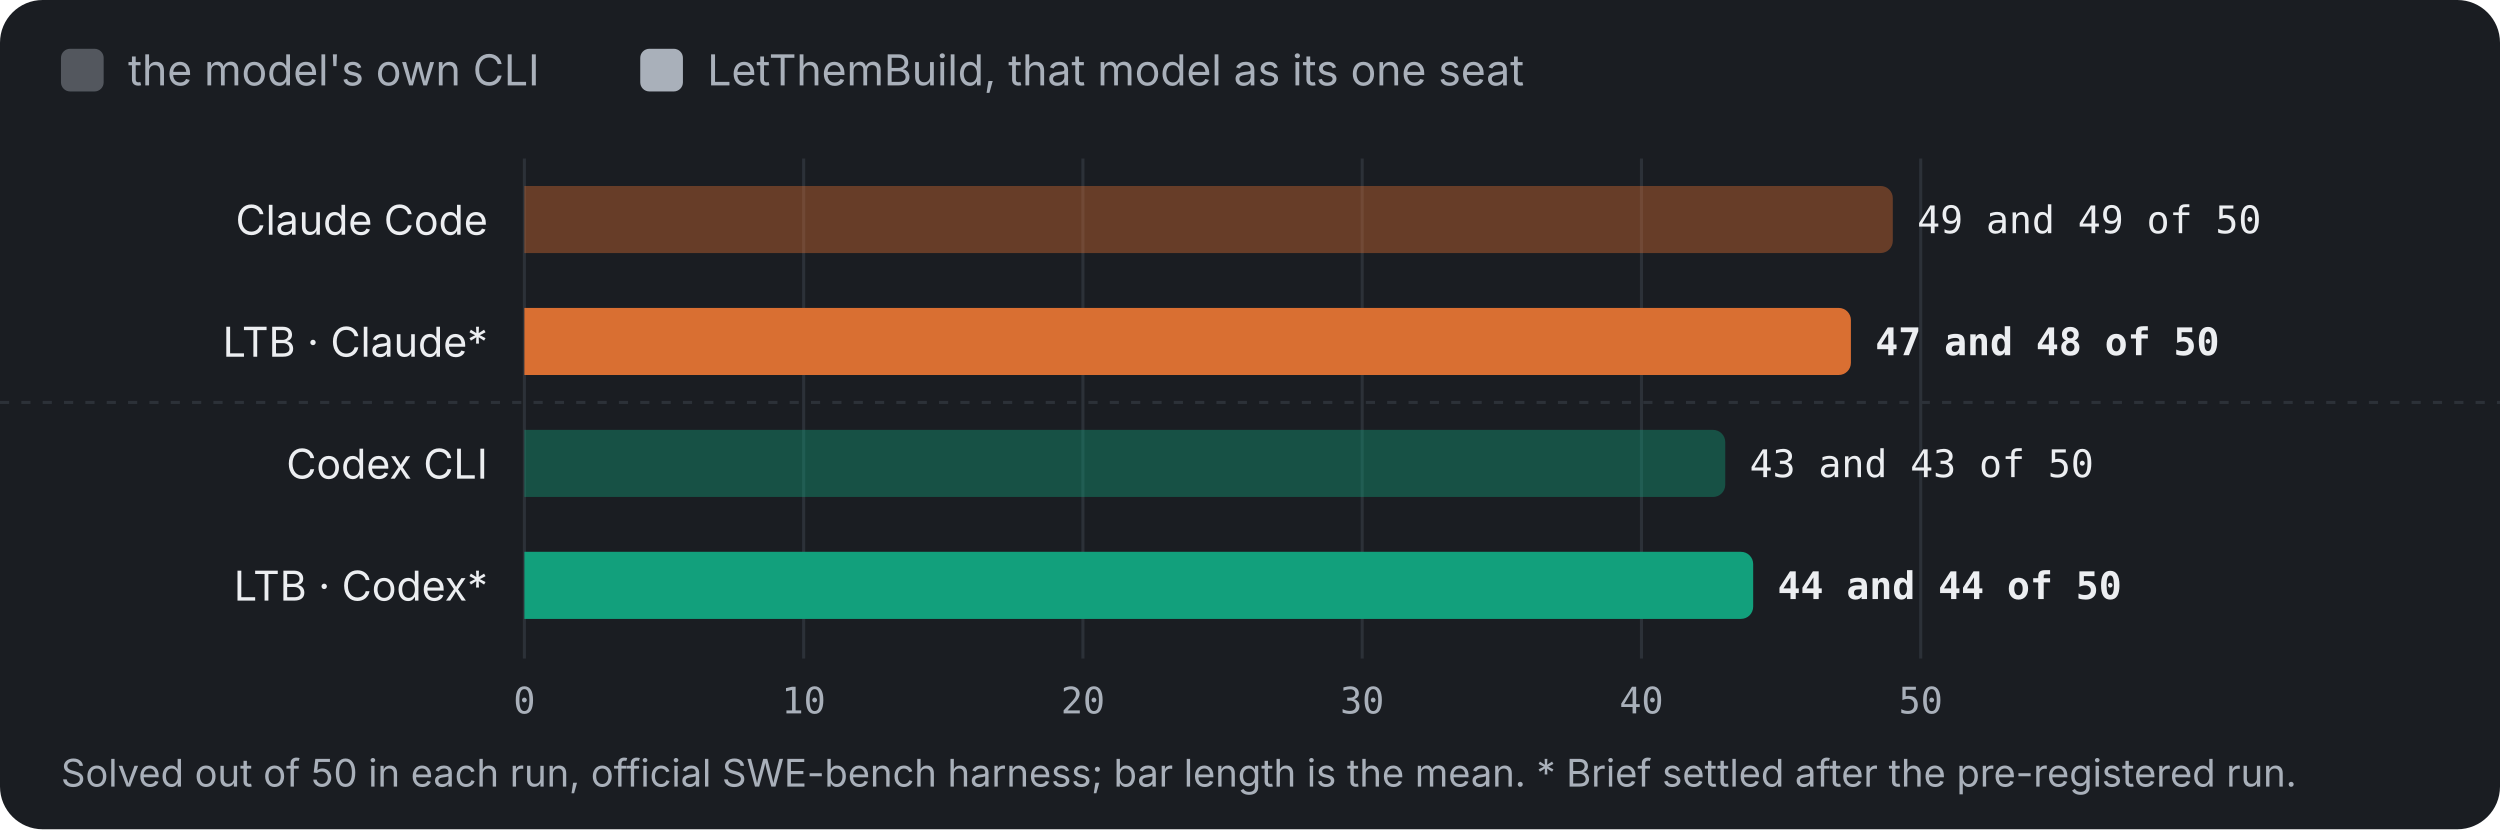
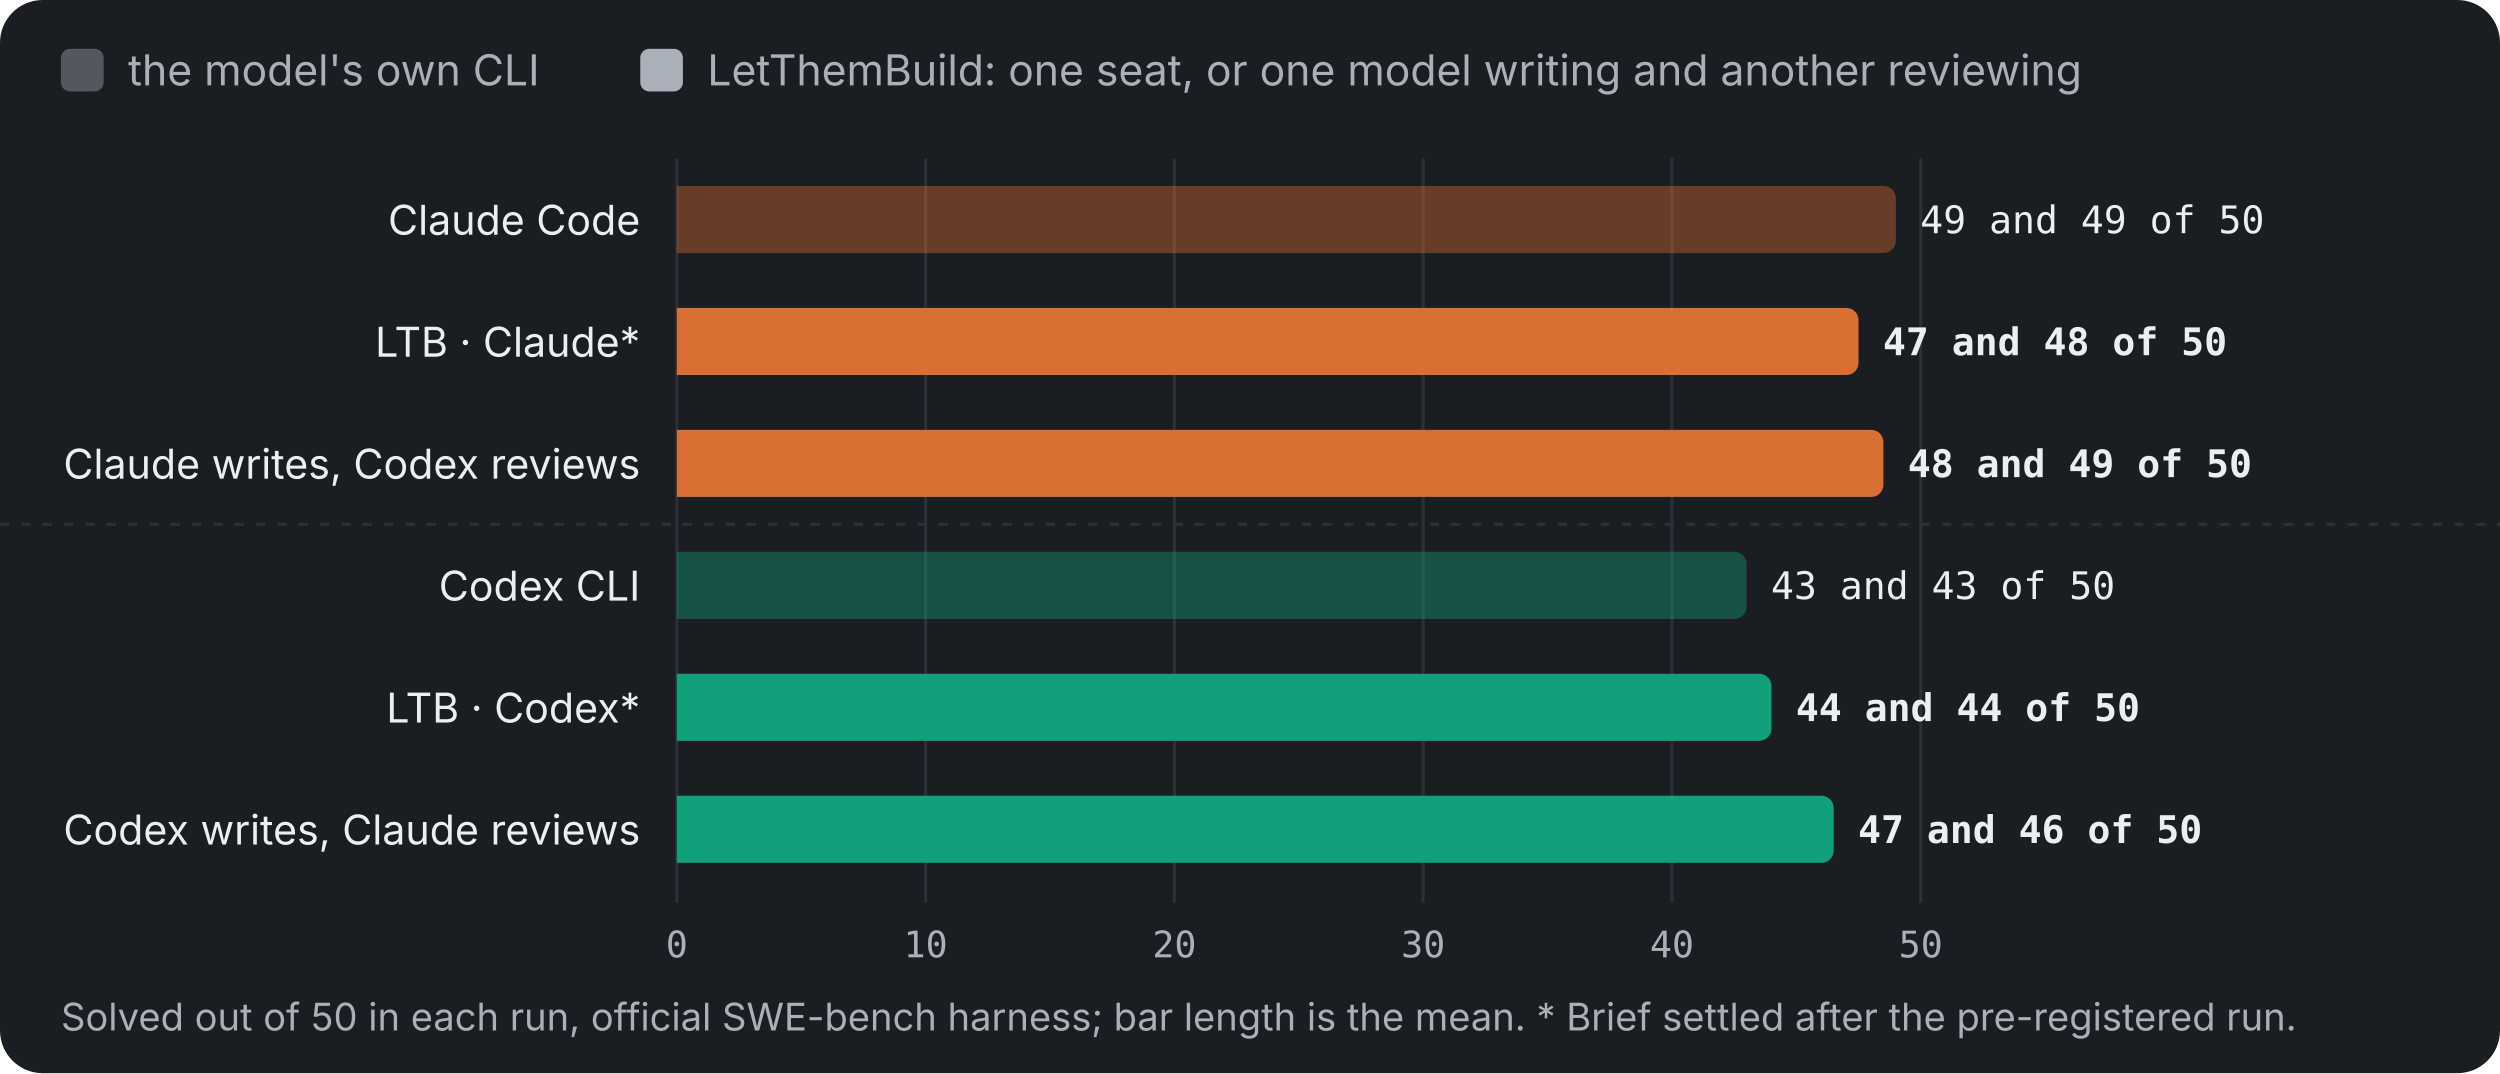
- <svg xmlns="http://www.w3.org/2000/svg" viewBox="0 0 820 272" width="820" role="img">
-   <rect width="820" height="272" rx="14" fill="#1a1d22" />
+ <svg xmlns="http://www.w3.org/2000/svg" viewBox="0 0 820 352" width="820" role="img">
+   <rect width="820" height="352" rx="14" fill="#1a1d22" />
  <rect x="20" y="16" width="14" height="14" rx="3" fill="#a9b0ba" fill-opacity="0.4" />
  <text x="42" y="28" font-family="-apple-system, 'Segoe UI', 'Instrument Sans', system-ui, sans-serif" font-size="14" fill="#a9b0ba">the model's own CLI</text>
  <rect x="210" y="16" width="14" height="14" rx="3" fill="#a9b0ba" />
-   <text x="232" y="28" font-family="-apple-system, 'Segoe UI', 'Instrument Sans', system-ui, sans-serif" font-size="14" fill="#a9b0ba">LetThemBuild, that model as its one seat</text>
-   <line x1="172" x2="172" y1="52" y2="216" stroke="#2c3138" />
-   <text x="172" y="234" text-anchor="middle" font-family="ui-monospace, 'SF Mono', 'JetBrains Mono', Menlo, monospace" font-size="12" fill="#a9b0ba">0</text>
-   <line x1="263.6" x2="263.6" y1="52" y2="216" stroke="#2c3138" />
-   <text x="263.6" y="234" text-anchor="middle" font-family="ui-monospace, 'SF Mono', 'JetBrains Mono', Menlo, monospace" font-size="12" fill="#a9b0ba">10</text>
-   <line x1="355.2" x2="355.2" y1="52" y2="216" stroke="#2c3138" />
-   <text x="355.2" y="234" text-anchor="middle" font-family="ui-monospace, 'SF Mono', 'JetBrains Mono', Menlo, monospace" font-size="12" fill="#a9b0ba">20</text>
-   <line x1="446.8" x2="446.8" y1="52" y2="216" stroke="#2c3138" />
-   <text x="446.8" y="234" text-anchor="middle" font-family="ui-monospace, 'SF Mono', 'JetBrains Mono', Menlo, monospace" font-size="12" fill="#a9b0ba">30</text>
-   <line x1="538.4" x2="538.4" y1="52" y2="216" stroke="#2c3138" />
-   <text x="538.4" y="234" text-anchor="middle" font-family="ui-monospace, 'SF Mono', 'JetBrains Mono', Menlo, monospace" font-size="12" fill="#a9b0ba">40</text>
-   <line x1="630" x2="630" y1="52" y2="216" stroke="#2c3138" />
-   <text x="630" y="234" text-anchor="middle" font-family="ui-monospace, 'SF Mono', 'JetBrains Mono', Menlo, monospace" font-size="12" fill="#a9b0ba">50</text>
-   <line x1="0" x2="820" y1="132" y2="132" stroke="#2c3138" stroke-dasharray="3 4" />
-   <text x="160" y="77" text-anchor="end" font-family="-apple-system, 'Segoe UI', 'Instrument Sans', system-ui, sans-serif" font-size="13.5" fill="#eceef1">Claude Code</text>
-   <path d="M172,61H616.84a4,4 0 0 1 4,4V79a4,4 0 0 1 -4,4H172Z" fill="#d96f32" fill-opacity="0.4" />
-   <text x="628.84" y="76.5" font-family="ui-monospace, 'SF Mono', 'JetBrains Mono', Menlo, monospace" font-size="12.5" fill="#eceef1">49 and 49 of 50</text>
-   <text x="160" y="117" text-anchor="end" font-family="-apple-system, 'Segoe UI', 'Instrument Sans', system-ui, sans-serif" font-size="13.5" fill="#eceef1">LTB · Claude*</text>
-   <path d="M172,101H603.1a4,4 0 0 1 4,4V119a4,4 0 0 1 -4,4H172Z" fill="#d96f32" />
-   <text x="615.1" y="116.5" font-family="ui-monospace, 'SF Mono', 'JetBrains Mono', Menlo, monospace" font-size="12.5" fill="#eceef1" font-weight="600">47 and 48 of 50</text>
-   <text x="160" y="157" text-anchor="end" font-family="-apple-system, 'Segoe UI', 'Instrument Sans', system-ui, sans-serif" font-size="13.5" fill="#eceef1">Codex CLI</text>
-   <path d="M172,141H561.88a4,4 0 0 1 4,4V159a4,4 0 0 1 -4,4H172Z" fill="#12a07c" fill-opacity="0.4" />
-   <text x="573.88" y="156.5" font-family="ui-monospace, 'SF Mono', 'JetBrains Mono', Menlo, monospace" font-size="12.5" fill="#eceef1">43 and 43 of 50</text>
-   <text x="160" y="197" text-anchor="end" font-family="-apple-system, 'Segoe UI', 'Instrument Sans', system-ui, sans-serif" font-size="13.5" fill="#eceef1">LTB · Codex*</text>
-   <path d="M172,181H571.04a4,4 0 0 1 4,4V199a4,4 0 0 1 -4,4H172Z" fill="#12a07c" />
-   <text x="583.04" y="196.5" font-family="ui-monospace, 'SF Mono', 'JetBrains Mono', Menlo, monospace" font-size="12.5" fill="#eceef1" font-weight="600">44 and 44 of 50</text>
-   <text x="20" y="258" font-family="-apple-system, 'Segoe UI', 'Instrument Sans', system-ui, sans-serif" font-size="12.5" fill="#a9b0ba">Solved out of 50 in each run, official SWE-bench harness; bar length is the mean. * Brief settled after the pre-registered run.</text>
+   <text x="232" y="28" font-family="-apple-system, 'Segoe UI', 'Instrument Sans', system-ui, sans-serif" font-size="14" fill="#a9b0ba">LetThemBuild: one seat, or one model writing and another reviewing</text>
+   <line x1="222" x2="222" y1="52" y2="296" stroke="#2c3138" />
+   <text x="222" y="314" text-anchor="middle" font-family="ui-monospace, 'SF Mono', 'JetBrains Mono', Menlo, monospace" font-size="12" fill="#a9b0ba">0</text>
+   <line x1="303.6" x2="303.6" y1="52" y2="296" stroke="#2c3138" />
+   <text x="303.6" y="314" text-anchor="middle" font-family="ui-monospace, 'SF Mono', 'JetBrains Mono', Menlo, monospace" font-size="12" fill="#a9b0ba">10</text>
+   <line x1="385.2" x2="385.2" y1="52" y2="296" stroke="#2c3138" />
+   <text x="385.2" y="314" text-anchor="middle" font-family="ui-monospace, 'SF Mono', 'JetBrains Mono', Menlo, monospace" font-size="12" fill="#a9b0ba">20</text>
+   <line x1="466.8" x2="466.8" y1="52" y2="296" stroke="#2c3138" />
+   <text x="466.8" y="314" text-anchor="middle" font-family="ui-monospace, 'SF Mono', 'JetBrains Mono', Menlo, monospace" font-size="12" fill="#a9b0ba">30</text>
+   <line x1="548.4" x2="548.4" y1="52" y2="296" stroke="#2c3138" />
+   <text x="548.4" y="314" text-anchor="middle" font-family="ui-monospace, 'SF Mono', 'JetBrains Mono', Menlo, monospace" font-size="12" fill="#a9b0ba">40</text>
+   <line x1="630" x2="630" y1="52" y2="296" stroke="#2c3138" />
+   <text x="630" y="314" text-anchor="middle" font-family="ui-monospace, 'SF Mono', 'JetBrains Mono', Menlo, monospace" font-size="12" fill="#a9b0ba">50</text>
+   <line x1="0" x2="820" y1="172" y2="172" stroke="#2c3138" stroke-dasharray="3 4" />
+   <text x="210" y="77" text-anchor="end" font-family="-apple-system, 'Segoe UI', 'Instrument Sans', system-ui, sans-serif" font-size="13.5" fill="#eceef1">Claude Code</text>
+   <path d="M222,61H617.84a4,4 0 0 1 4,4V79a4,4 0 0 1 -4,4H222Z" fill="#d96f32" fill-opacity="0.4" />
+   <text x="629.84" y="76.5" font-family="ui-monospace, 'SF Mono', 'JetBrains Mono', Menlo, monospace" font-size="12.5" fill="#eceef1">49 and 49 of 50</text>
+   <text x="210" y="117" text-anchor="end" font-family="-apple-system, 'Segoe UI', 'Instrument Sans', system-ui, sans-serif" font-size="13.5" fill="#eceef1">LTB · Claude*</text>
+   <path d="M222,101H605.6a4,4 0 0 1 4,4V119a4,4 0 0 1 -4,4H222Z" fill="#d96f32" />
+   <text x="617.6" y="116.5" font-family="ui-monospace, 'SF Mono', 'JetBrains Mono', Menlo, monospace" font-size="12.5" fill="#eceef1" font-weight="600">47 and 48 of 50</text>
+   <text x="210" y="157" text-anchor="end" font-family="-apple-system, 'Segoe UI', 'Instrument Sans', system-ui, sans-serif" font-size="13.5" fill="#eceef1">Claude writes, Codex reviews</text>
+   <path d="M222,141H613.76a4,4 0 0 1 4,4V159a4,4 0 0 1 -4,4H222Z" fill="#d96f32" />
+   <text x="625.76" y="156.5" font-family="ui-monospace, 'SF Mono', 'JetBrains Mono', Menlo, monospace" font-size="12.5" fill="#eceef1" font-weight="600">48 and 49 of 50</text>
+   <text x="210" y="197" text-anchor="end" font-family="-apple-system, 'Segoe UI', 'Instrument Sans', system-ui, sans-serif" font-size="13.5" fill="#eceef1">Codex CLI</text>
+   <path d="M222,181H568.88a4,4 0 0 1 4,4V199a4,4 0 0 1 -4,4H222Z" fill="#12a07c" fill-opacity="0.4" />
+   <text x="580.88" y="196.5" font-family="ui-monospace, 'SF Mono', 'JetBrains Mono', Menlo, monospace" font-size="12.5" fill="#eceef1">43 and 43 of 50</text>
+   <text x="210" y="237" text-anchor="end" font-family="-apple-system, 'Segoe UI', 'Instrument Sans', system-ui, sans-serif" font-size="13.5" fill="#eceef1">LTB · Codex*</text>
+   <path d="M222,221H577.04a4,4 0 0 1 4,4V239a4,4 0 0 1 -4,4H222Z" fill="#12a07c" />
+   <text x="589.04" y="236.5" font-family="ui-monospace, 'SF Mono', 'JetBrains Mono', Menlo, monospace" font-size="12.5" fill="#eceef1" font-weight="600">44 and 44 of 50</text>
+   <text x="210" y="277" text-anchor="end" font-family="-apple-system, 'Segoe UI', 'Instrument Sans', system-ui, sans-serif" font-size="13.5" fill="#eceef1">Codex writes, Claude reviews</text>
+   <path d="M222,261H597.44a4,4 0 0 1 4,4V279a4,4 0 0 1 -4,4H222Z" fill="#12a07c" />
+   <text x="609.44" y="276.5" font-family="ui-monospace, 'SF Mono', 'JetBrains Mono', Menlo, monospace" font-size="12.5" fill="#eceef1" font-weight="600">47 and 46 of 50</text>
+   <text x="20" y="338" font-family="-apple-system, 'Segoe UI', 'Instrument Sans', system-ui, sans-serif" font-size="12.5" fill="#a9b0ba">Solved out of 50 in each run, official SWE-bench harness; bar length is the mean. * Brief settled after the pre-registered run.</text>
</svg>
